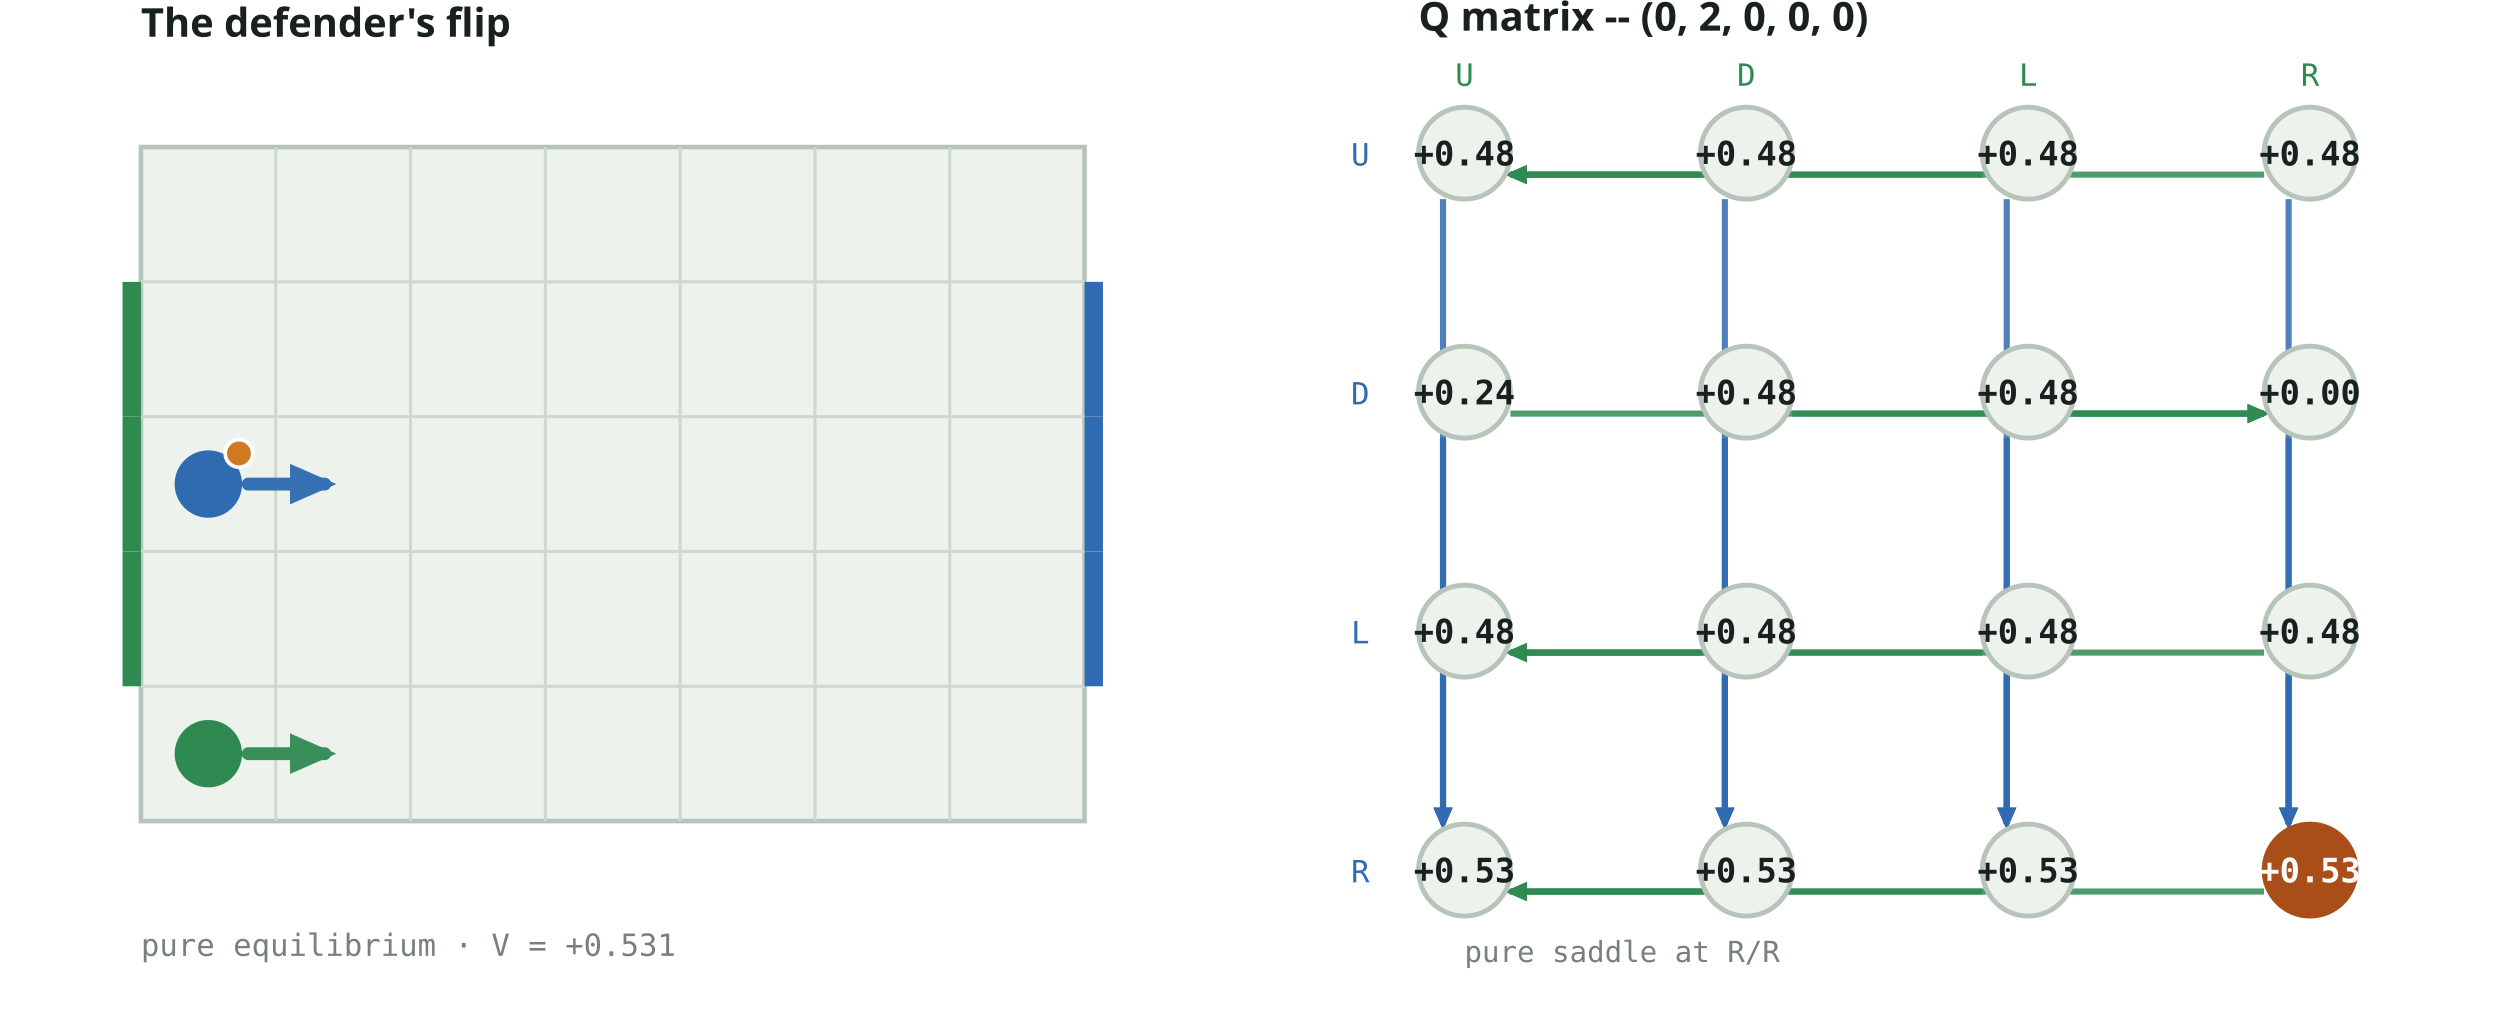
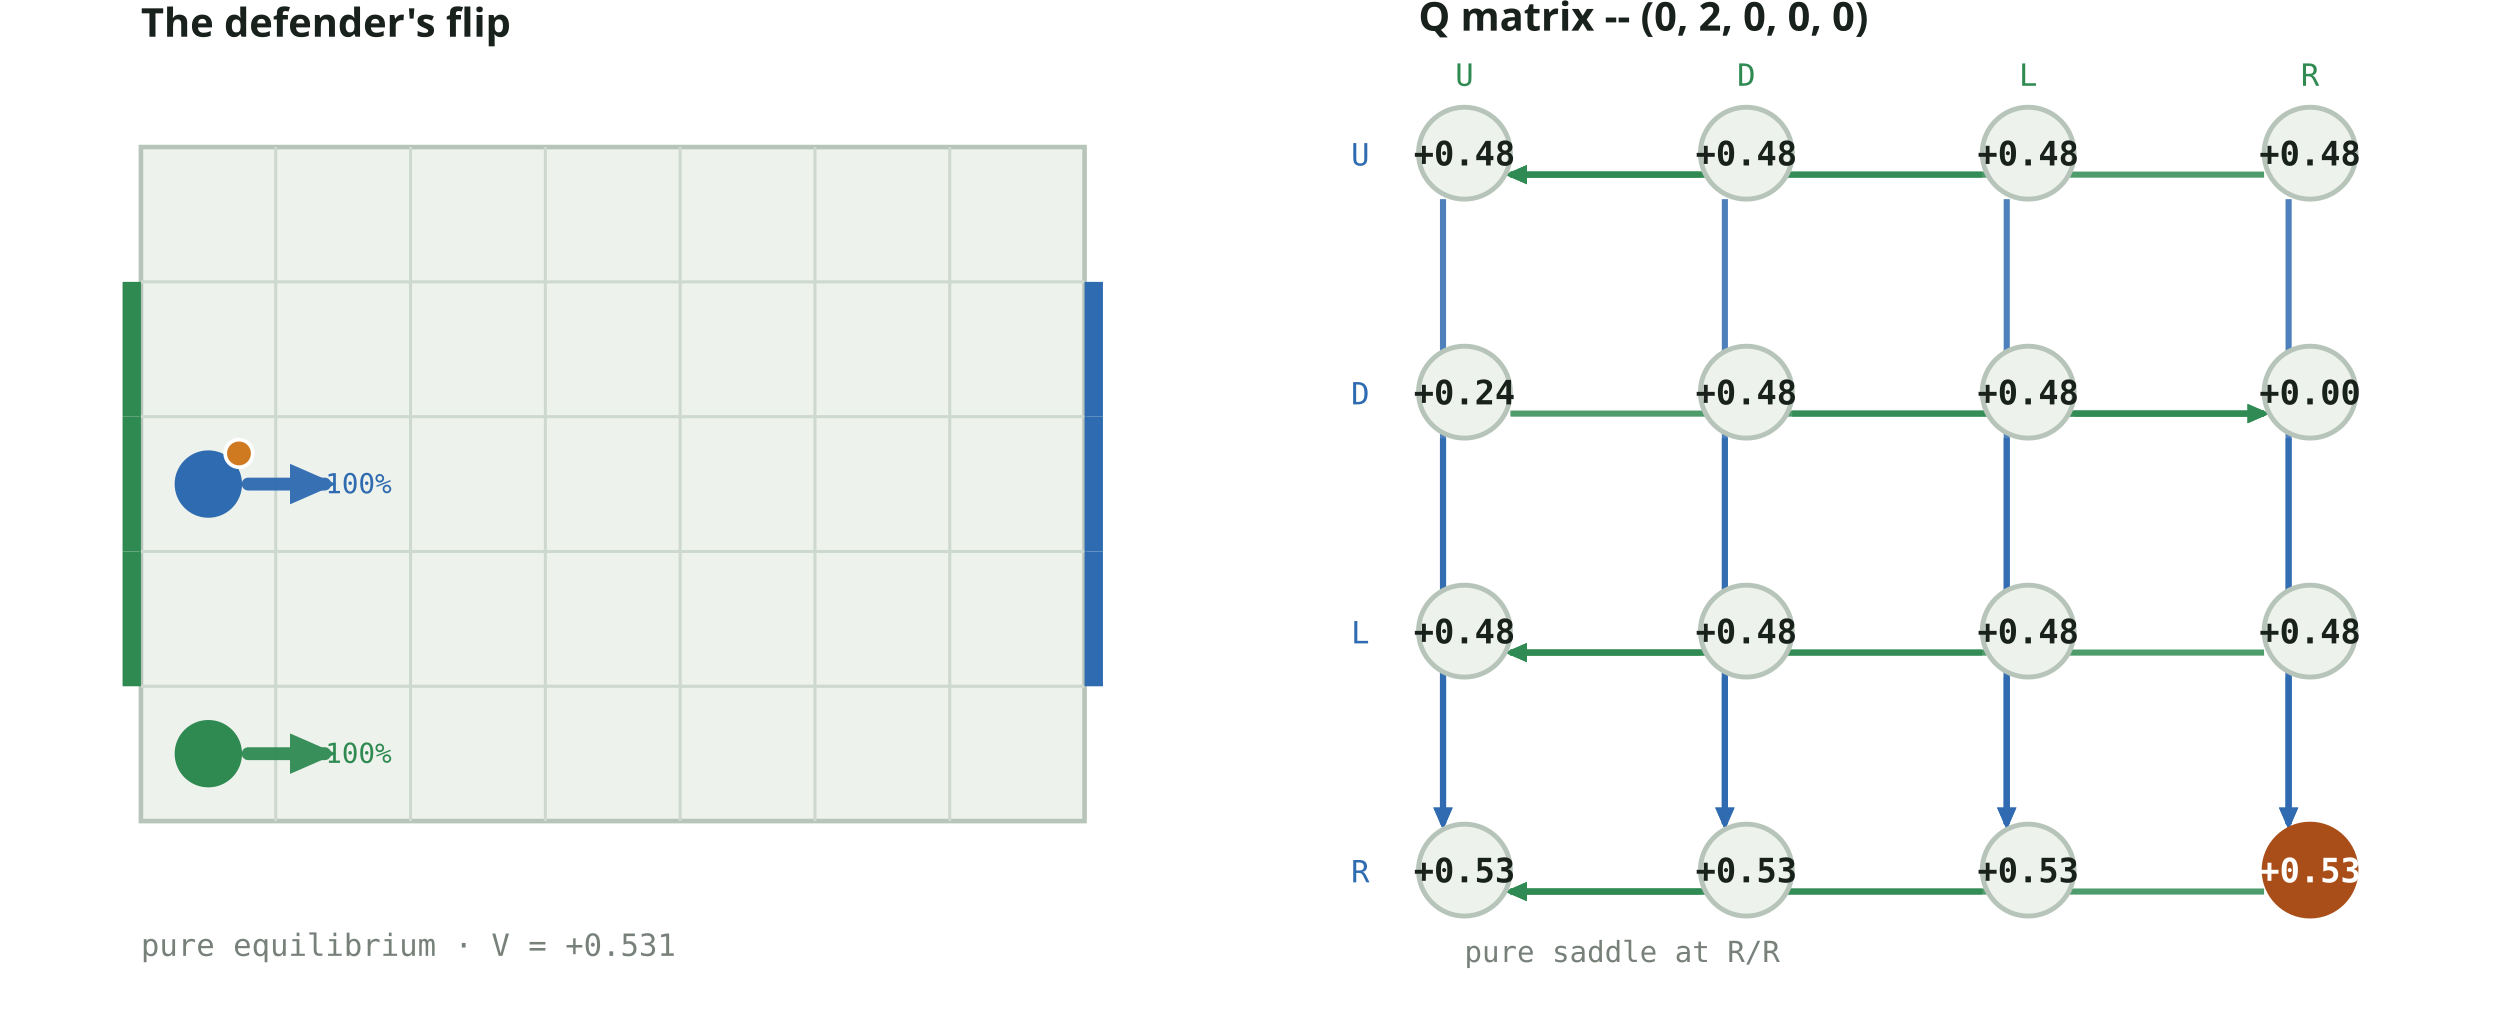
<svg xmlns="http://www.w3.org/2000/svg" viewBox="0 0 816 334" role="img" aria-label="panel">
  <g transform="translate(16.0 18.0)">
    <clipPath id="pnl0">
      <rect x="-16.0" y="-16.0" width="400.0" height="330.0" />
    </clipPath>
    <g clip-path="url(#pnl0)">
      <defs>
        <marker id="ah-2f6bb0" viewBox="0 0 8 8" refX="6" refY="4" markerWidth="3.6" markerHeight="3.6" orient="auto">
          <path d="M0 0.5 L8 4 L0 7.5 z" fill="var(--p0, #2f6bb0)" />
        </marker>
        <marker id="ah-2f8a52" viewBox="0 0 8 8" refX="6" refY="4" markerWidth="3.6" markerHeight="3.6" orient="auto">
          <path d="M0 0.5 L8 4 L0 7.5 z" fill="var(--p1, #2f8a52)" />
        </marker>
      </defs>
      <rect x="30" y="30" width="308" height="220" fill="var(--tint, #eef2ec)" stroke="var(--rule-strong, #b7c4b9)" stroke-width="1.5" />
      <line x1="74" y1="30" x2="74" y2="250" stroke="var(--rule, #cdd8ce)" stroke-width="1" />
      <line x1="118" y1="30" x2="118" y2="250" stroke="var(--rule, #cdd8ce)" stroke-width="1" />
      <line x1="162" y1="30" x2="162" y2="250" stroke="var(--rule, #cdd8ce)" stroke-width="1" />
      <line x1="206" y1="30" x2="206" y2="250" stroke="var(--rule, #cdd8ce)" stroke-width="1" />
      <line x1="250" y1="30" x2="250" y2="250" stroke="var(--rule, #cdd8ce)" stroke-width="1" />
      <line x1="294" y1="30" x2="294" y2="250" stroke="var(--rule, #cdd8ce)" stroke-width="1" />
      <line x1="30" y1="74" x2="338" y2="74" stroke="var(--rule, #cdd8ce)" stroke-width="1" />
      <line x1="30" y1="118" x2="338" y2="118" stroke="var(--rule, #cdd8ce)" stroke-width="1" />
      <line x1="30" y1="162" x2="338" y2="162" stroke="var(--rule, #cdd8ce)" stroke-width="1" />
      <line x1="30" y1="206" x2="338" y2="206" stroke="var(--rule, #cdd8ce)" stroke-width="1" />
      <rect x="24" y="162" width="6" height="44" fill="var(--p1, #2f8a52)" />
      <rect x="338" y="162" width="6" height="44" fill="var(--p0, #2f6bb0)" />
      <rect x="24" y="118" width="6" height="44" fill="var(--p1, #2f8a52)" />
      <rect x="338" y="118" width="6" height="44" fill="var(--p0, #2f6bb0)" />
      <rect x="24" y="74" width="6" height="44" fill="var(--p1, #2f8a52)" />
      <rect x="338" y="74" width="6" height="44" fill="var(--p0, #2f6bb0)" />
      <circle cx="52.0" cy="140.0" r="11" fill="var(--p0, #2f6bb0)" />
      <circle cx="52.0" cy="228.0" r="11" fill="var(--p1, #2f8a52)" />
      <circle cx="62.0" cy="130.0" r="4.5" fill="var(--ball, #cf7a20)" stroke="var(--paper, #ffffff)" stroke-width="1.2" />
      <line x1="65.0" y1="140.0" x2="90.0" y2="140.0" stroke="var(--p0, #2f6bb0)" stroke-width="4.2" stroke-linecap="round" opacity="0.95" marker-end="url(#ah-2f6bb0)" />
+       <text x="101.0" y="143.0" text-anchor="middle" font-family="ui-monospace,monospace" font-size="9" fill="var(--p0, #2f6bb0)">100%</text>
      <line x1="65.0" y1="228.0" x2="90.0" y2="228.0" stroke="var(--p1, #2f8a52)" stroke-width="4.2" stroke-linecap="round" opacity="0.95" marker-end="url(#ah-2f8a52)" />
+       <text x="101.0" y="231.0" text-anchor="middle" font-family="ui-monospace,monospace" font-size="9" fill="var(--p1, #2f8a52)">100%</text>
      <text x="30" y="294" font-family="ui-monospace,monospace" font-size="10" fill="var(--ink-faint, #77817a)">pure equilibrium · V = +0.531</text>
      <text x="30" y="-6" font-family="Barlow Semi Condensed,sans-serif" font-weight="600" font-size="13" fill="var(--ink, #19211c)">The defender's flip</text>
    </g>
  </g>
  <g transform="translate(432.0 16.0)">
    <clipPath id="pnl1">
      <rect x="-16.0" y="-16.0" width="400.0" height="334.0" />
    </clipPath>
    <g clip-path="url(#pnl1)">
      <text x="31" y="-6" font-family="Barlow Semi Condensed,sans-serif" font-weight="600" font-size="13" fill="var(--ink, #19211c)">Q matrix -- (0, 2, 0, 0, 0)</text>
      <defs>
        <marker id="ah-2f6bb0" viewBox="0 0 8 8" refX="6" refY="4" markerWidth="3.6" markerHeight="3.6" orient="auto">
          <path d="M0 0.5 L8 4 L0 7.5 z" fill="var(--p0, #2f6bb0)" />
        </marker>
        <marker id="ah-2f8a52" viewBox="0 0 8 8" refX="6" refY="4" markerWidth="3.6" markerHeight="3.6" orient="auto">
          <path d="M0 0.5 L8 4 L0 7.5 z" fill="var(--p1, #2f8a52)" />
        </marker>
      </defs>
      <text x="46" y="12" text-anchor="middle" font-family="ui-monospace,monospace" font-size="10" fill="var(--p1, #2f8a52)">U</text>
      <text x="138" y="12" text-anchor="middle" font-family="ui-monospace,monospace" font-size="10" fill="var(--p1, #2f8a52)">D</text>
      <text x="230" y="12" text-anchor="middle" font-family="ui-monospace,monospace" font-size="10" fill="var(--p1, #2f8a52)">L</text>
      <text x="322" y="12" text-anchor="middle" font-family="ui-monospace,monospace" font-size="10" fill="var(--p1, #2f8a52)">R</text>
      <text x="12" y="38" text-anchor="middle" font-family="ui-monospace,monospace" font-size="10" fill="var(--p0, #2f6bb0)">U</text>
      <text x="12" y="116" text-anchor="middle" font-family="ui-monospace,monospace" font-size="10" fill="var(--p0, #2f6bb0)">D</text>
      <text x="12" y="194" text-anchor="middle" font-family="ui-monospace,monospace" font-size="10" fill="var(--p0, #2f6bb0)">L</text>
      <text x="12" y="272" text-anchor="middle" font-family="ui-monospace,monospace" font-size="10" fill="var(--p0, #2f6bb0)">R</text>
      <line x1="39.0" y1="49.0" x2="39.0" y2="253.0" stroke="var(--p0, #2f6bb0)" stroke-width="2" marker-end="url(#ah-2f6bb0)" opacity=".85" />
      <line x1="39.0" y1="127.0" x2="39.0" y2="253.0" stroke="var(--p0, #2f6bb0)" stroke-width="2" marker-end="url(#ah-2f6bb0)" opacity=".85" />
      <line x1="39.0" y1="205.0" x2="39.0" y2="253.0" stroke="var(--p0, #2f6bb0)" stroke-width="2" marker-end="url(#ah-2f6bb0)" opacity=".85" />
      <line x1="131.0" y1="49.0" x2="131.0" y2="253.0" stroke="var(--p0, #2f6bb0)" stroke-width="2" marker-end="url(#ah-2f6bb0)" opacity=".85" />
      <line x1="131.0" y1="127.0" x2="131.0" y2="253.0" stroke="var(--p0, #2f6bb0)" stroke-width="2" marker-end="url(#ah-2f6bb0)" opacity=".85" />
      <line x1="131.0" y1="205.0" x2="131.0" y2="253.0" stroke="var(--p0, #2f6bb0)" stroke-width="2" marker-end="url(#ah-2f6bb0)" opacity=".85" />
      <line x1="223.0" y1="49.0" x2="223.0" y2="253.0" stroke="var(--p0, #2f6bb0)" stroke-width="2" marker-end="url(#ah-2f6bb0)" opacity=".85" />
      <line x1="223.0" y1="127.0" x2="223.0" y2="253.0" stroke="var(--p0, #2f6bb0)" stroke-width="2" marker-end="url(#ah-2f6bb0)" opacity=".85" />
      <line x1="223.0" y1="205.0" x2="223.0" y2="253.0" stroke="var(--p0, #2f6bb0)" stroke-width="2" marker-end="url(#ah-2f6bb0)" opacity=".85" />
      <line x1="315.0" y1="49.0" x2="315.0" y2="253.0" stroke="var(--p0, #2f6bb0)" stroke-width="2" marker-end="url(#ah-2f6bb0)" opacity=".85" />
      <line x1="315.0" y1="127.0" x2="315.0" y2="253.0" stroke="var(--p0, #2f6bb0)" stroke-width="2" marker-end="url(#ah-2f6bb0)" opacity=".85" />
      <line x1="315.0" y1="205.0" x2="315.0" y2="253.0" stroke="var(--p0, #2f6bb0)" stroke-width="2" marker-end="url(#ah-2f6bb0)" opacity=".85" />
      <line x1="123.0" y1="41.0" x2="61.0" y2="41.0" stroke="var(--p1, #2f8a52)" stroke-width="2" marker-end="url(#ah-2f8a52)" opacity=".85" />
      <line x1="215.0" y1="41.0" x2="61.0" y2="41.0" stroke="var(--p1, #2f8a52)" stroke-width="2" marker-end="url(#ah-2f8a52)" opacity=".85" />
      <line x1="307.0" y1="41.0" x2="61.0" y2="41.0" stroke="var(--p1, #2f8a52)" stroke-width="2" marker-end="url(#ah-2f8a52)" opacity=".85" />
      <line x1="61.0" y1="119.0" x2="307.0" y2="119.0" stroke="var(--p1, #2f8a52)" stroke-width="2" marker-end="url(#ah-2f8a52)" opacity=".85" />
      <line x1="153.0" y1="119.0" x2="307.0" y2="119.0" stroke="var(--p1, #2f8a52)" stroke-width="2" marker-end="url(#ah-2f8a52)" opacity=".85" />
      <line x1="245.0" y1="119.0" x2="307.0" y2="119.0" stroke="var(--p1, #2f8a52)" stroke-width="2" marker-end="url(#ah-2f8a52)" opacity=".85" />
      <line x1="123.0" y1="197.0" x2="61.0" y2="197.0" stroke="var(--p1, #2f8a52)" stroke-width="2" marker-end="url(#ah-2f8a52)" opacity=".85" />
      <line x1="215.0" y1="197.0" x2="61.0" y2="197.0" stroke="var(--p1, #2f8a52)" stroke-width="2" marker-end="url(#ah-2f8a52)" opacity=".85" />
      <line x1="307.0" y1="197.0" x2="61.0" y2="197.0" stroke="var(--p1, #2f8a52)" stroke-width="2" marker-end="url(#ah-2f8a52)" opacity=".85" />
      <line x1="123.0" y1="275.0" x2="61.0" y2="275.0" stroke="var(--p1, #2f8a52)" stroke-width="2" marker-end="url(#ah-2f8a52)" opacity=".85" />
      <line x1="215.0" y1="275.0" x2="61.0" y2="275.0" stroke="var(--p1, #2f8a52)" stroke-width="2" marker-end="url(#ah-2f8a52)" opacity=".85" />
      <line x1="307.0" y1="275.0" x2="61.0" y2="275.0" stroke="var(--p1, #2f8a52)" stroke-width="2" marker-end="url(#ah-2f8a52)" opacity=".85" />
      <circle cx="46.0" cy="34.0" r="15" fill="var(--tint, #eef2ec)" stroke="var(--rule-strong, #b7c4b9)" stroke-width="1.6" />
      <text x="46.0" y="38.0" text-anchor="middle" font-family="ui-monospace,monospace" font-weight="600" font-size="11" fill="var(--ink, #19211c)">+0.48</text>
      <circle cx="138.0" cy="34.0" r="15" fill="var(--tint, #eef2ec)" stroke="var(--rule-strong, #b7c4b9)" stroke-width="1.6" />
      <text x="138.0" y="38.0" text-anchor="middle" font-family="ui-monospace,monospace" font-weight="600" font-size="11" fill="var(--ink, #19211c)">+0.48</text>
      <circle cx="230.0" cy="34.0" r="15" fill="var(--tint, #eef2ec)" stroke="var(--rule-strong, #b7c4b9)" stroke-width="1.6" />
      <text x="230.0" y="38.0" text-anchor="middle" font-family="ui-monospace,monospace" font-weight="600" font-size="11" fill="var(--ink, #19211c)">+0.48</text>
      <circle cx="322.0" cy="34.0" r="15" fill="var(--tint, #eef2ec)" stroke="var(--rule-strong, #b7c4b9)" stroke-width="1.6" />
      <text x="322.0" y="38.0" text-anchor="middle" font-family="ui-monospace,monospace" font-weight="600" font-size="11" fill="var(--ink, #19211c)">+0.48</text>
      <circle cx="46.0" cy="112.0" r="15" fill="var(--tint, #eef2ec)" stroke="var(--rule-strong, #b7c4b9)" stroke-width="1.6" />
      <text x="46.0" y="116.0" text-anchor="middle" font-family="ui-monospace,monospace" font-weight="600" font-size="11" fill="var(--ink, #19211c)">+0.24</text>
      <circle cx="138.0" cy="112.0" r="15" fill="var(--tint, #eef2ec)" stroke="var(--rule-strong, #b7c4b9)" stroke-width="1.6" />
      <text x="138.0" y="116.0" text-anchor="middle" font-family="ui-monospace,monospace" font-weight="600" font-size="11" fill="var(--ink, #19211c)">+0.48</text>
      <circle cx="230.0" cy="112.0" r="15" fill="var(--tint, #eef2ec)" stroke="var(--rule-strong, #b7c4b9)" stroke-width="1.6" />
      <text x="230.0" y="116.0" text-anchor="middle" font-family="ui-monospace,monospace" font-weight="600" font-size="11" fill="var(--ink, #19211c)">+0.48</text>
      <circle cx="322.0" cy="112.0" r="15" fill="var(--tint, #eef2ec)" stroke="var(--rule-strong, #b7c4b9)" stroke-width="1.6" />
      <text x="322.0" y="116.0" text-anchor="middle" font-family="ui-monospace,monospace" font-weight="600" font-size="11" fill="var(--ink, #19211c)">+0.00</text>
      <circle cx="46.0" cy="190.0" r="15" fill="var(--tint, #eef2ec)" stroke="var(--rule-strong, #b7c4b9)" stroke-width="1.6" />
      <text x="46.0" y="194.0" text-anchor="middle" font-family="ui-monospace,monospace" font-weight="600" font-size="11" fill="var(--ink, #19211c)">+0.48</text>
      <circle cx="138.0" cy="190.0" r="15" fill="var(--tint, #eef2ec)" stroke="var(--rule-strong, #b7c4b9)" stroke-width="1.6" />
      <text x="138.0" y="194.0" text-anchor="middle" font-family="ui-monospace,monospace" font-weight="600" font-size="11" fill="var(--ink, #19211c)">+0.48</text>
      <circle cx="230.0" cy="190.0" r="15" fill="var(--tint, #eef2ec)" stroke="var(--rule-strong, #b7c4b9)" stroke-width="1.6" />
      <text x="230.0" y="194.0" text-anchor="middle" font-family="ui-monospace,monospace" font-weight="600" font-size="11" fill="var(--ink, #19211c)">+0.48</text>
      <circle cx="322.0" cy="190.0" r="15" fill="var(--tint, #eef2ec)" stroke="var(--rule-strong, #b7c4b9)" stroke-width="1.6" />
      <text x="322.0" y="194.0" text-anchor="middle" font-family="ui-monospace,monospace" font-weight="600" font-size="11" fill="var(--ink, #19211c)">+0.48</text>
      <circle cx="46.0" cy="268.0" r="15" fill="var(--tint, #eef2ec)" stroke="var(--rule-strong, #b7c4b9)" stroke-width="1.6" />
      <text x="46.0" y="272.0" text-anchor="middle" font-family="ui-monospace,monospace" font-weight="600" font-size="11" fill="var(--ink, #19211c)">+0.53</text>
      <circle cx="138.0" cy="268.0" r="15" fill="var(--tint, #eef2ec)" stroke="var(--rule-strong, #b7c4b9)" stroke-width="1.6" />
      <text x="138.0" y="272.0" text-anchor="middle" font-family="ui-monospace,monospace" font-weight="600" font-size="11" fill="var(--ink, #19211c)">+0.53</text>
      <circle cx="230.0" cy="268.0" r="15" fill="var(--tint, #eef2ec)" stroke="var(--rule-strong, #b7c4b9)" stroke-width="1.6" />
      <text x="230.0" y="272.0" text-anchor="middle" font-family="ui-monospace,monospace" font-weight="600" font-size="11" fill="var(--ink, #19211c)">+0.53</text>
      <circle cx="322.0" cy="268.0" r="15" fill="#a94e18" stroke="#a94e18" stroke-width="1.6" />
      <text x="322.0" y="272.0" text-anchor="middle" font-family="ui-monospace,monospace" font-weight="600" font-size="11" fill="var(--paper, #ffffff)">+0.53</text>
      <text x="46" y="298" font-family="ui-monospace,monospace" font-size="9.5" fill="var(--ink-faint, #77817a)">pure saddle at R/R</text>
    </g>
  </g>
</svg>
